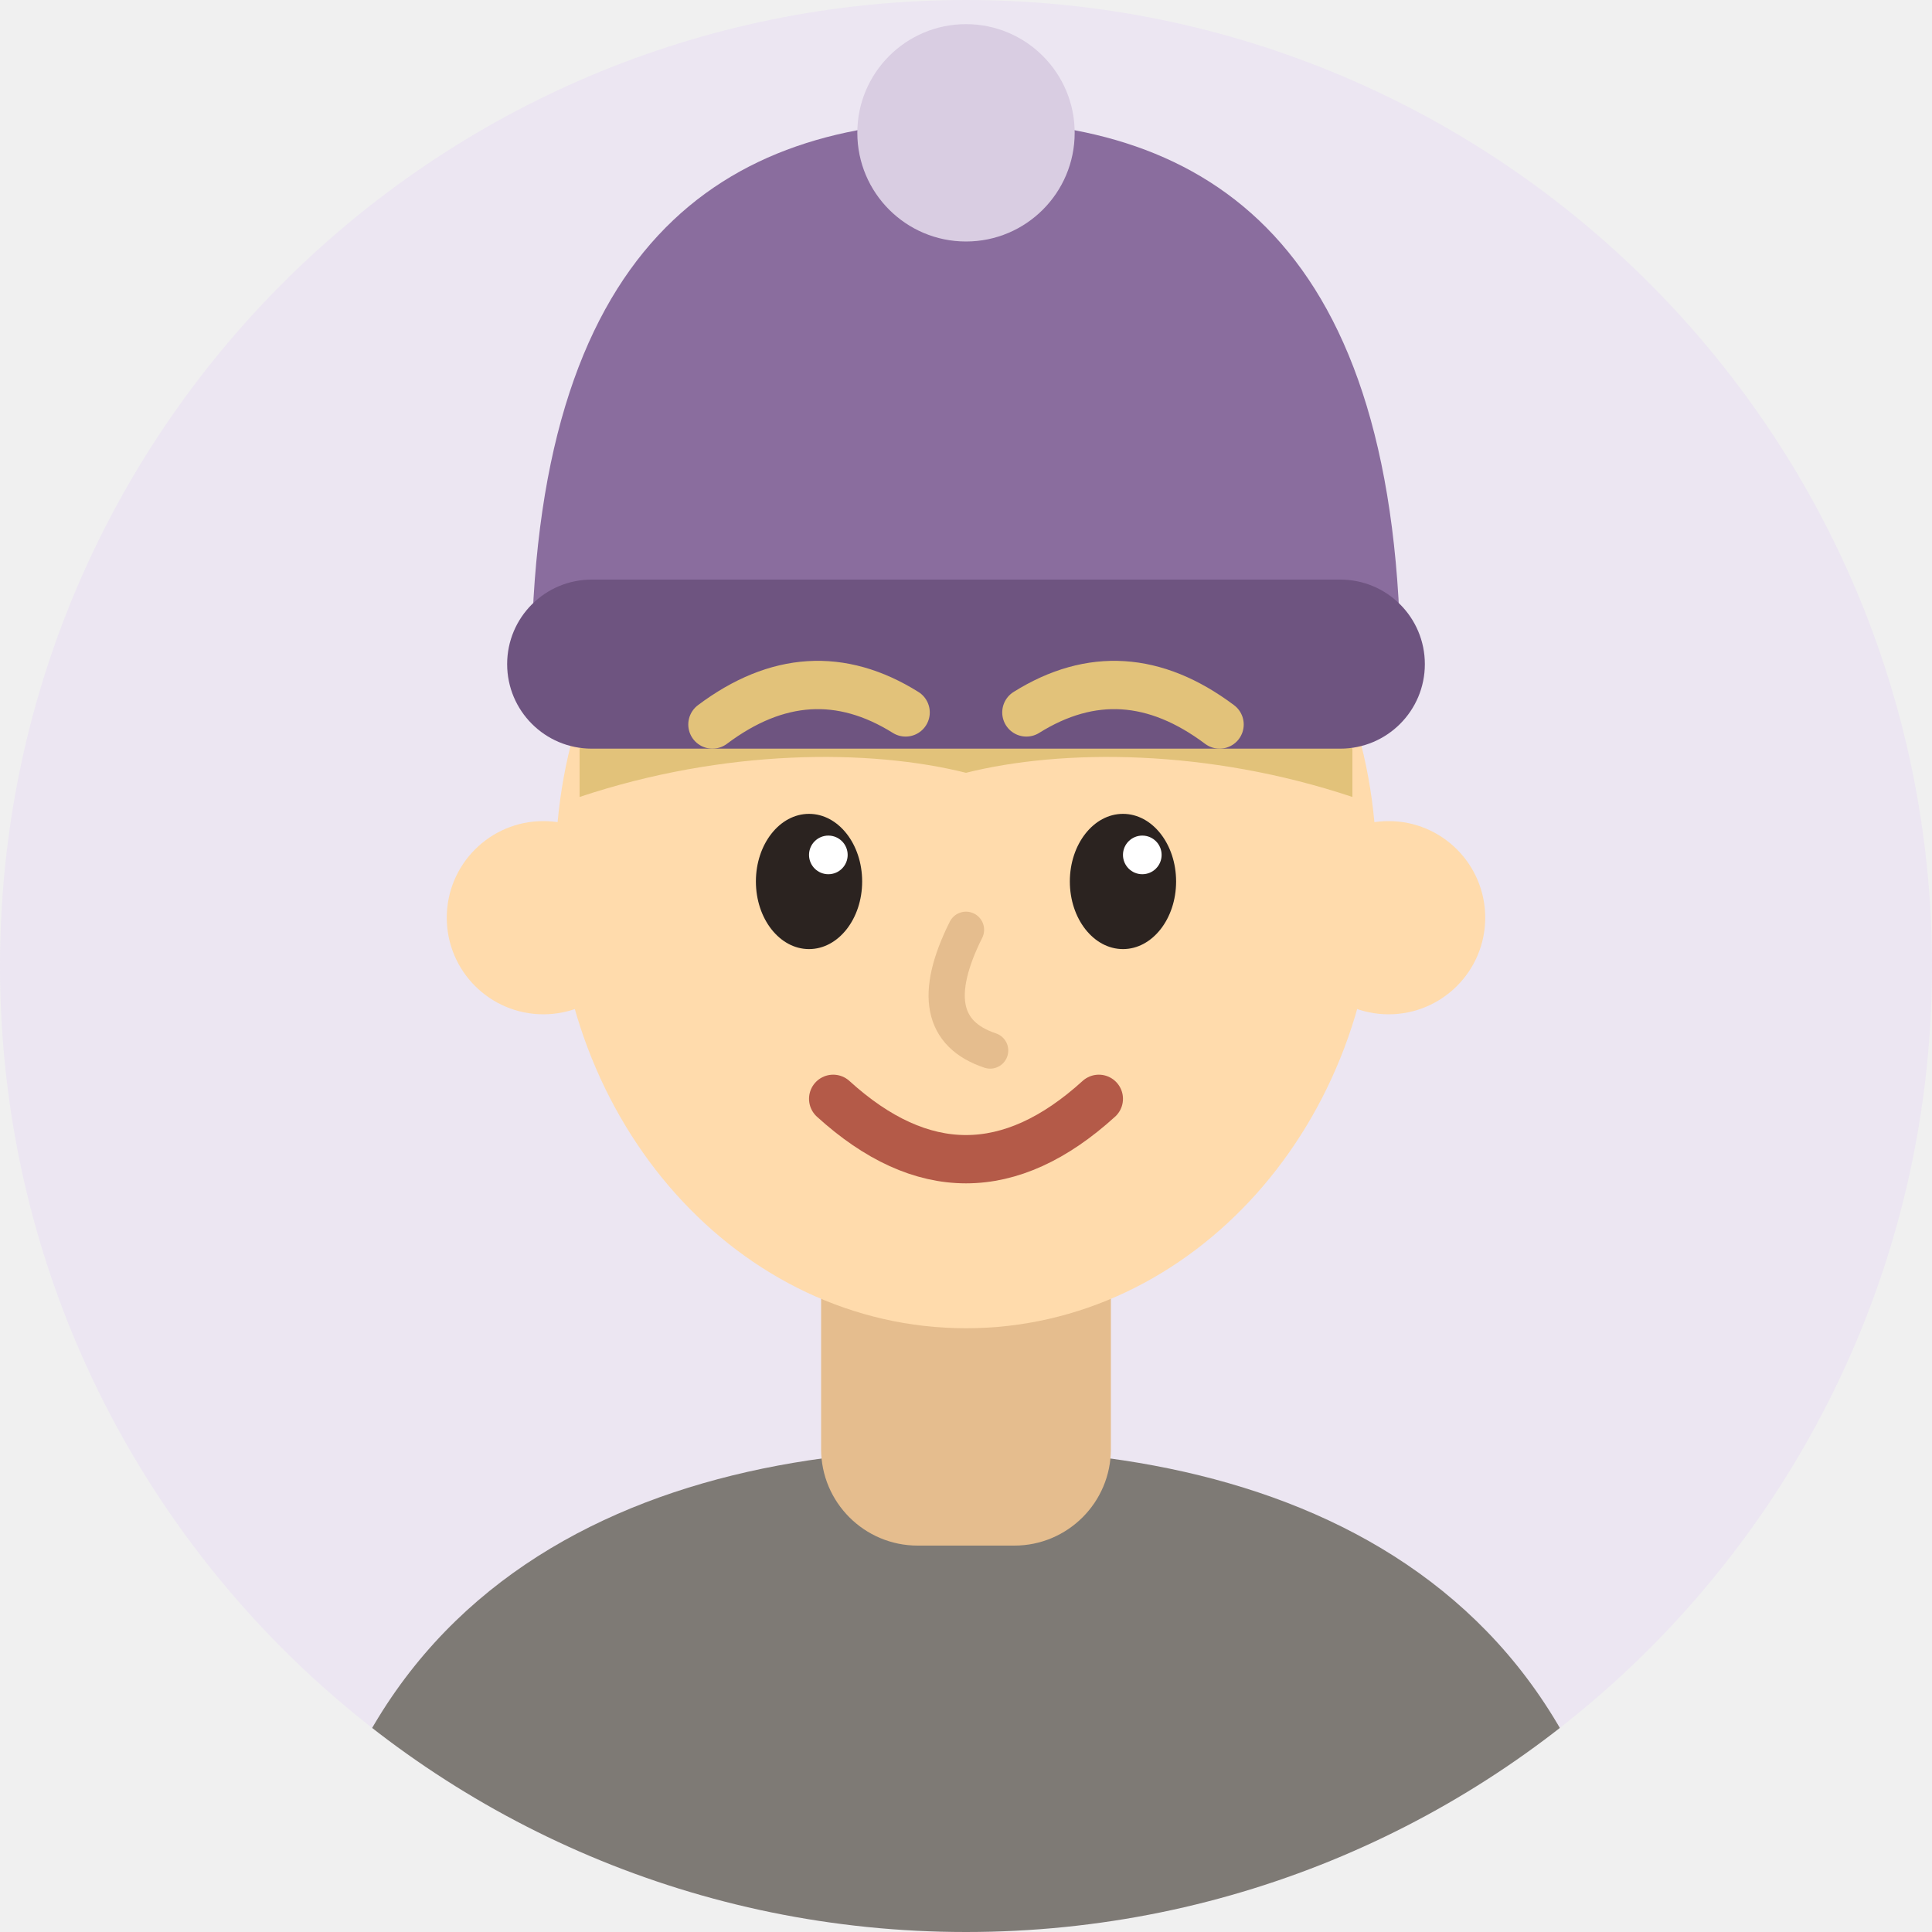
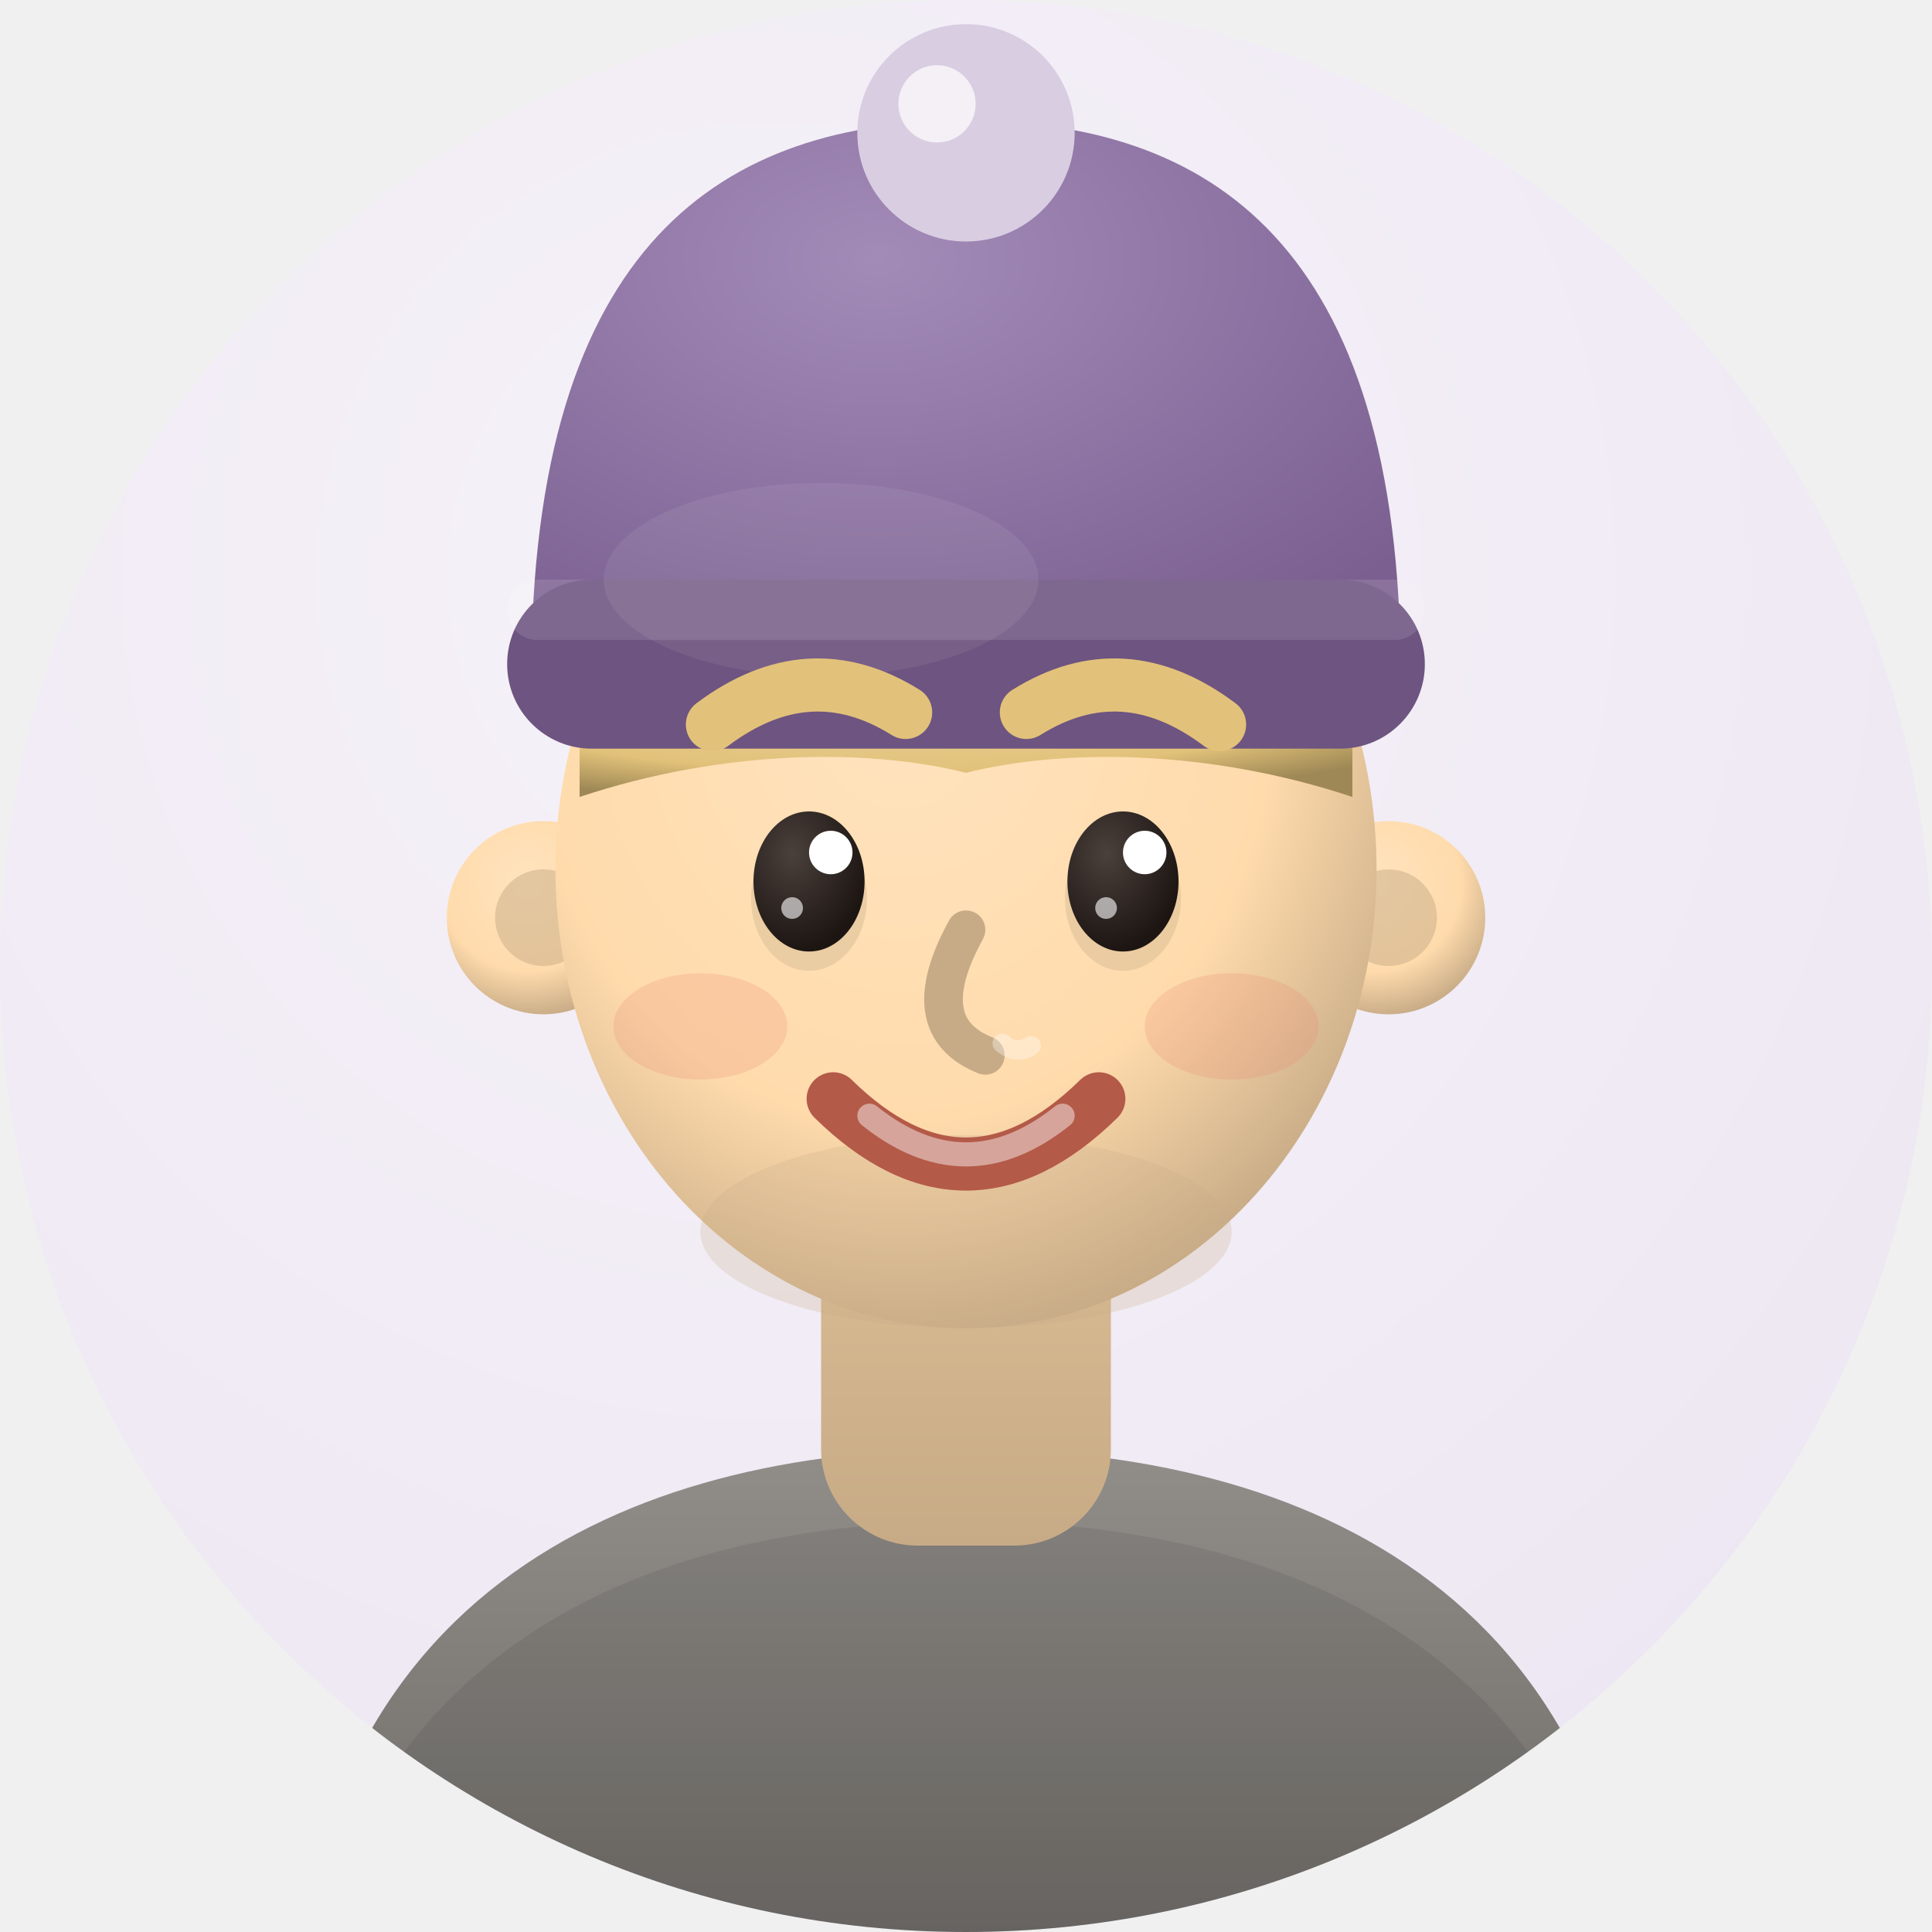
<svg xmlns="http://www.w3.org/2000/svg" viewBox="0 0 80 80">
  <defs>
    <clipPath id="c">
      <circle cx="40" cy="40" r="40" />
    </clipPath>
+     <radialGradient id="bgg" cx="40%" cy="30%" r="80%">
+       <stop offset="0" stop-color="#F6F2F8" />
+       <stop offset="1" stop-color="#ECE6F2" />
+     </radialGradient>
+     <radialGradient id="sg" cx="42%" cy="32%" r="70%">
+       <stop offset="0" stop-color="#FFE3BE" />
+       <stop offset=".65" stop-color="#FFDBAC" />
+       <stop offset="1" stop-color="#C7AB86" />
+     </radialGradient>
+     <linearGradient id="ng" x1="0" y1="0" x2="0" y2="1">
+       <stop offset="0" stop-color="#E0C197" />
+       <stop offset="1" stop-color="#C7AB86" />
+     </linearGradient>
+     <radialGradient id="hg" cx="40%" cy="25%" r="80%">
+       <stop offset="0" stop-color="#EAD39F" />
+       <stop offset=".7" stop-color="#E2C27A" />
+       <stop offset="1" stop-color="#9E8855" />
+     </radialGradient>
+     <radialGradient id="bean" cx="40%" cy="25%" r="80%">
+       <stop offset="0" stop-color="#A38BB8" />
+       <stop offset="1" stop-color="#7A5F90" />
+     </radialGradient>
+     <linearGradient id="tg" x1="0" y1="0" x2="0" y2="1">
+       <stop offset="0" stop-color="#918E8A" />
+       <stop offset="1" stop-color="#65625E" />
+     </linearGradient>
+     <radialGradient id="eg" cx="35%" cy="30%" r="70%">
+       <stop offset="0" stop-color="#4A403C" />
+       <stop offset="1" stop-color="#1C1512" />
+     </radialGradient>
  </defs>
-   <circle cx="40" cy="40" r="40" fill="#ECE6F2" />
+   <circle cx="40" cy="40" r="40" fill="url(#bgg)" />
  <g clip-path="url(#c)">
-     <path d="M12 86 C12 66 26 60 40 60 C54 60 68 66 68 86 Z" fill="#7E7A75" />
-     <rect x="34" y="46" width="12" height="18" rx="4" fill="#E5BD8E" />
-     <circle cx="22.5" cy="38" r="4" fill="#FFDBAC" />
-     <circle cx="57.5" cy="38" r="4" fill="#FFDBAC" />
-     <ellipse cx="40" cy="36" rx="17" ry="19" fill="#FFDBAC" />
-     <path d="M24 31 C28 27 34 27 40 28 C46 27 52 27 56 31 L56 33 C50 31 44 31 40 32 C36 31 30 31 24 33 Z" fill="#E2C27A" />
-     <path d="M22 28 C22 10 30 5 40 5 C50 5 58 10 58 28 Z" fill="#8A6D9E" />
+     <path d="M12 86 C12 66 26 60 40 60 C54 60 68 66 68 86 Z" fill="url(#tg)" />
+     <path d="M12 86 C12 66 26 60 40 60 C54 60 68 66 68 86 Z" fill="#000" opacity=".08" transform="translate(0 3)" />
+     <rect x="34" y="46" width="12" height="18" rx="4" fill="url(#ng)" />
+     <circle cx="22.5" cy="38" r="4" fill="url(#sg)" />
+     <circle cx="57.5" cy="38" r="4" fill="url(#sg)" />
+     <circle cx="22.5" cy="38" r="2" fill="#C7AB86" opacity=".5" />
+     <circle cx="57.5" cy="38" r="2" fill="#C7AB86" opacity=".5" />
+     <ellipse cx="40" cy="36" rx="17" ry="19" fill="url(#sg)" />
+     <ellipse cx="40" cy="51" rx="11" ry="4" fill="#C7AB86" opacity=".25" />
+     <path d="M24 31 C28 27 34 27 40 28 C46 27 52 27 56 31 L56 33 C50 31 44 31 40 32 C36 31 30 31 24 33 Z" fill="url(#hg)" />
+     <path d="M22 28 C22 10 30 5 40 5 C50 5 58 10 58 28 Z" fill="url(#bean)" />
    <rect x="21" y="24" width="38" height="7" rx="3.5" fill="#6E5480" />
+     <rect x="21" y="24" width="38" height="2.5" rx="1.25" fill="#fff" opacity=".12" />
    <circle cx="40" cy="5.5" r="4.5" fill="#D9CDE2" />
-     <path d="M29.5 30 q4 -3 8 -0.5" stroke="#E2C27A" stroke-width="2" fill="none" stroke-linecap="round" />
-     <path d="M50.5 30 q-4 -3 -8 -0.5" stroke="#E2C27A" stroke-width="2" fill="none" stroke-linecap="round" />
-     <ellipse cx="33.5" cy="36.5" rx="2.2" ry="2.8" fill="#2B2320" />
-     <ellipse cx="46.5" cy="36.5" rx="2.2" ry="2.8" fill="#2B2320" />
-     <circle cx="34.3" cy="35.4" r=".8" fill="#fff" />
-     <circle cx="47.3" cy="35.4" r=".8" fill="#fff" />
-     <path d="M40 38.5 q-2 4 1 5" stroke="#E5BD8E" stroke-width="1.5" fill="none" stroke-linecap="round" />
-     <path d="M34.5 45.5 q5.5 5 11 0" stroke="#B45A48" stroke-width="2" fill="none" stroke-linecap="round" />
+     <circle cx="38.8" cy="4.3" r="1.6" fill="#fff" opacity=".7" />
+     <ellipse cx="34" cy="24" rx="9" ry="4" fill="#fff" opacity=".07" />
+     <path d="M29.5 30 q4 -3 8 -0.5" stroke="#E2C27A" stroke-width="2.2" fill="none" stroke-linecap="round" />
+     <path d="M50.5 30 q-4 -3 -8 -0.5" stroke="#E2C27A" stroke-width="2.2" fill="none" stroke-linecap="round" />
+     <ellipse cx="33.5" cy="37.2" rx="2.4" ry="3" fill="#C7AB86" opacity=".35" />
+     <ellipse cx="46.5" cy="37.2" rx="2.4" ry="3" fill="#C7AB86" opacity=".35" />
+     <ellipse cx="33.5" cy="36.5" rx="2.3" ry="2.9" fill="url(#eg)" />
+     <ellipse cx="46.5" cy="36.5" rx="2.3" ry="2.9" fill="url(#eg)" />
+     <circle cx="34.4" cy="35.3" r=".9" fill="#fff" />
+     <circle cx="47.4" cy="35.3" r=".9" fill="#fff" />
+     <circle cx="32.8" cy="37.6" r=".45" fill="#fff" opacity=".6" />
+     <circle cx="45.8" cy="37.6" r=".45" fill="#fff" opacity=".6" />
+     <path d="M40 38.5 q-2.2 4 .8 5.2" stroke="#C7AB86" stroke-width="1.6" fill="none" stroke-linecap="round" />
+     <path d="M41.5 43.2 q.6 .5 1.2 .1" stroke="#fff" stroke-width=".8" opacity=".35" fill="none" stroke-linecap="round" />
+     <path d="M34.5 45.5 q5.5 5.4 11 0" stroke="#B45A48" stroke-width="2.2" fill="none" stroke-linecap="round" />
+     <path d="M36 46.2 q4 3.2 8 0" stroke="#fff" stroke-width="1" opacity=".45" fill="none" stroke-linecap="round" />
+     <ellipse cx="29" cy="42.5" rx="3.6" ry="2.2" fill="#E8836F" opacity=".22" />
+     <ellipse cx="51" cy="42.5" rx="3.6" ry="2.2" fill="#E8836F" opacity=".22" />
  </g>
</svg>
